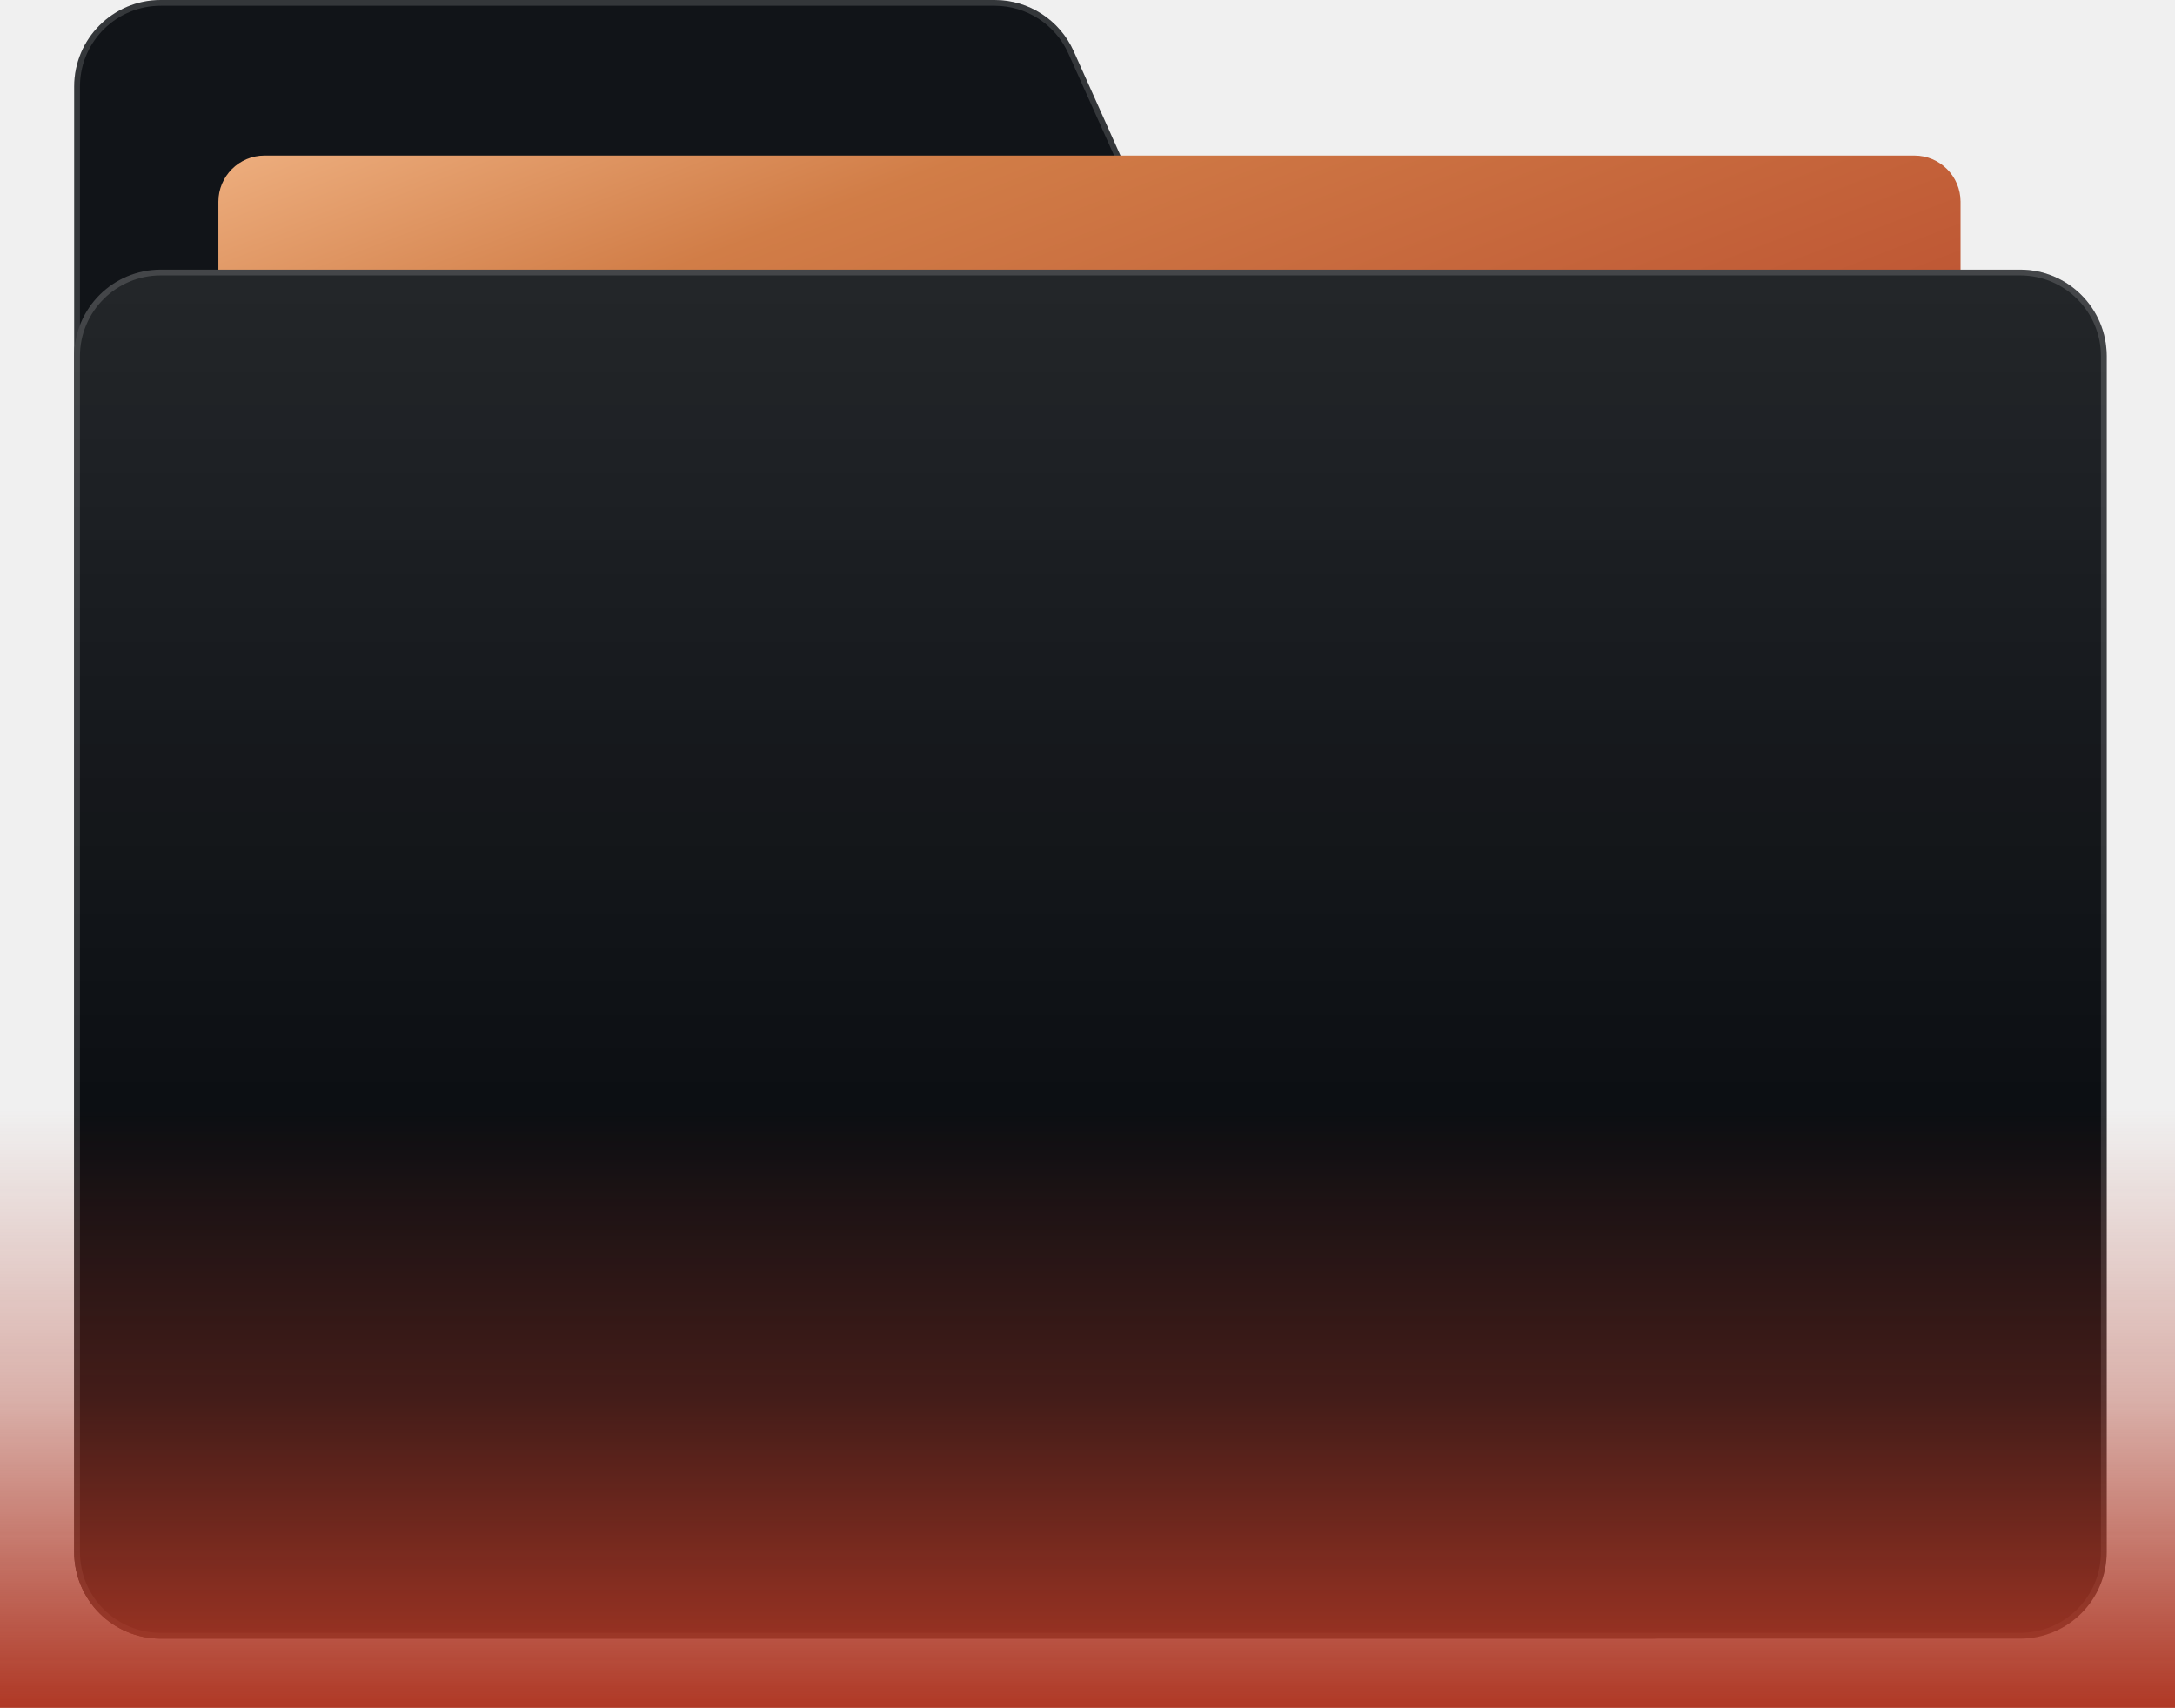
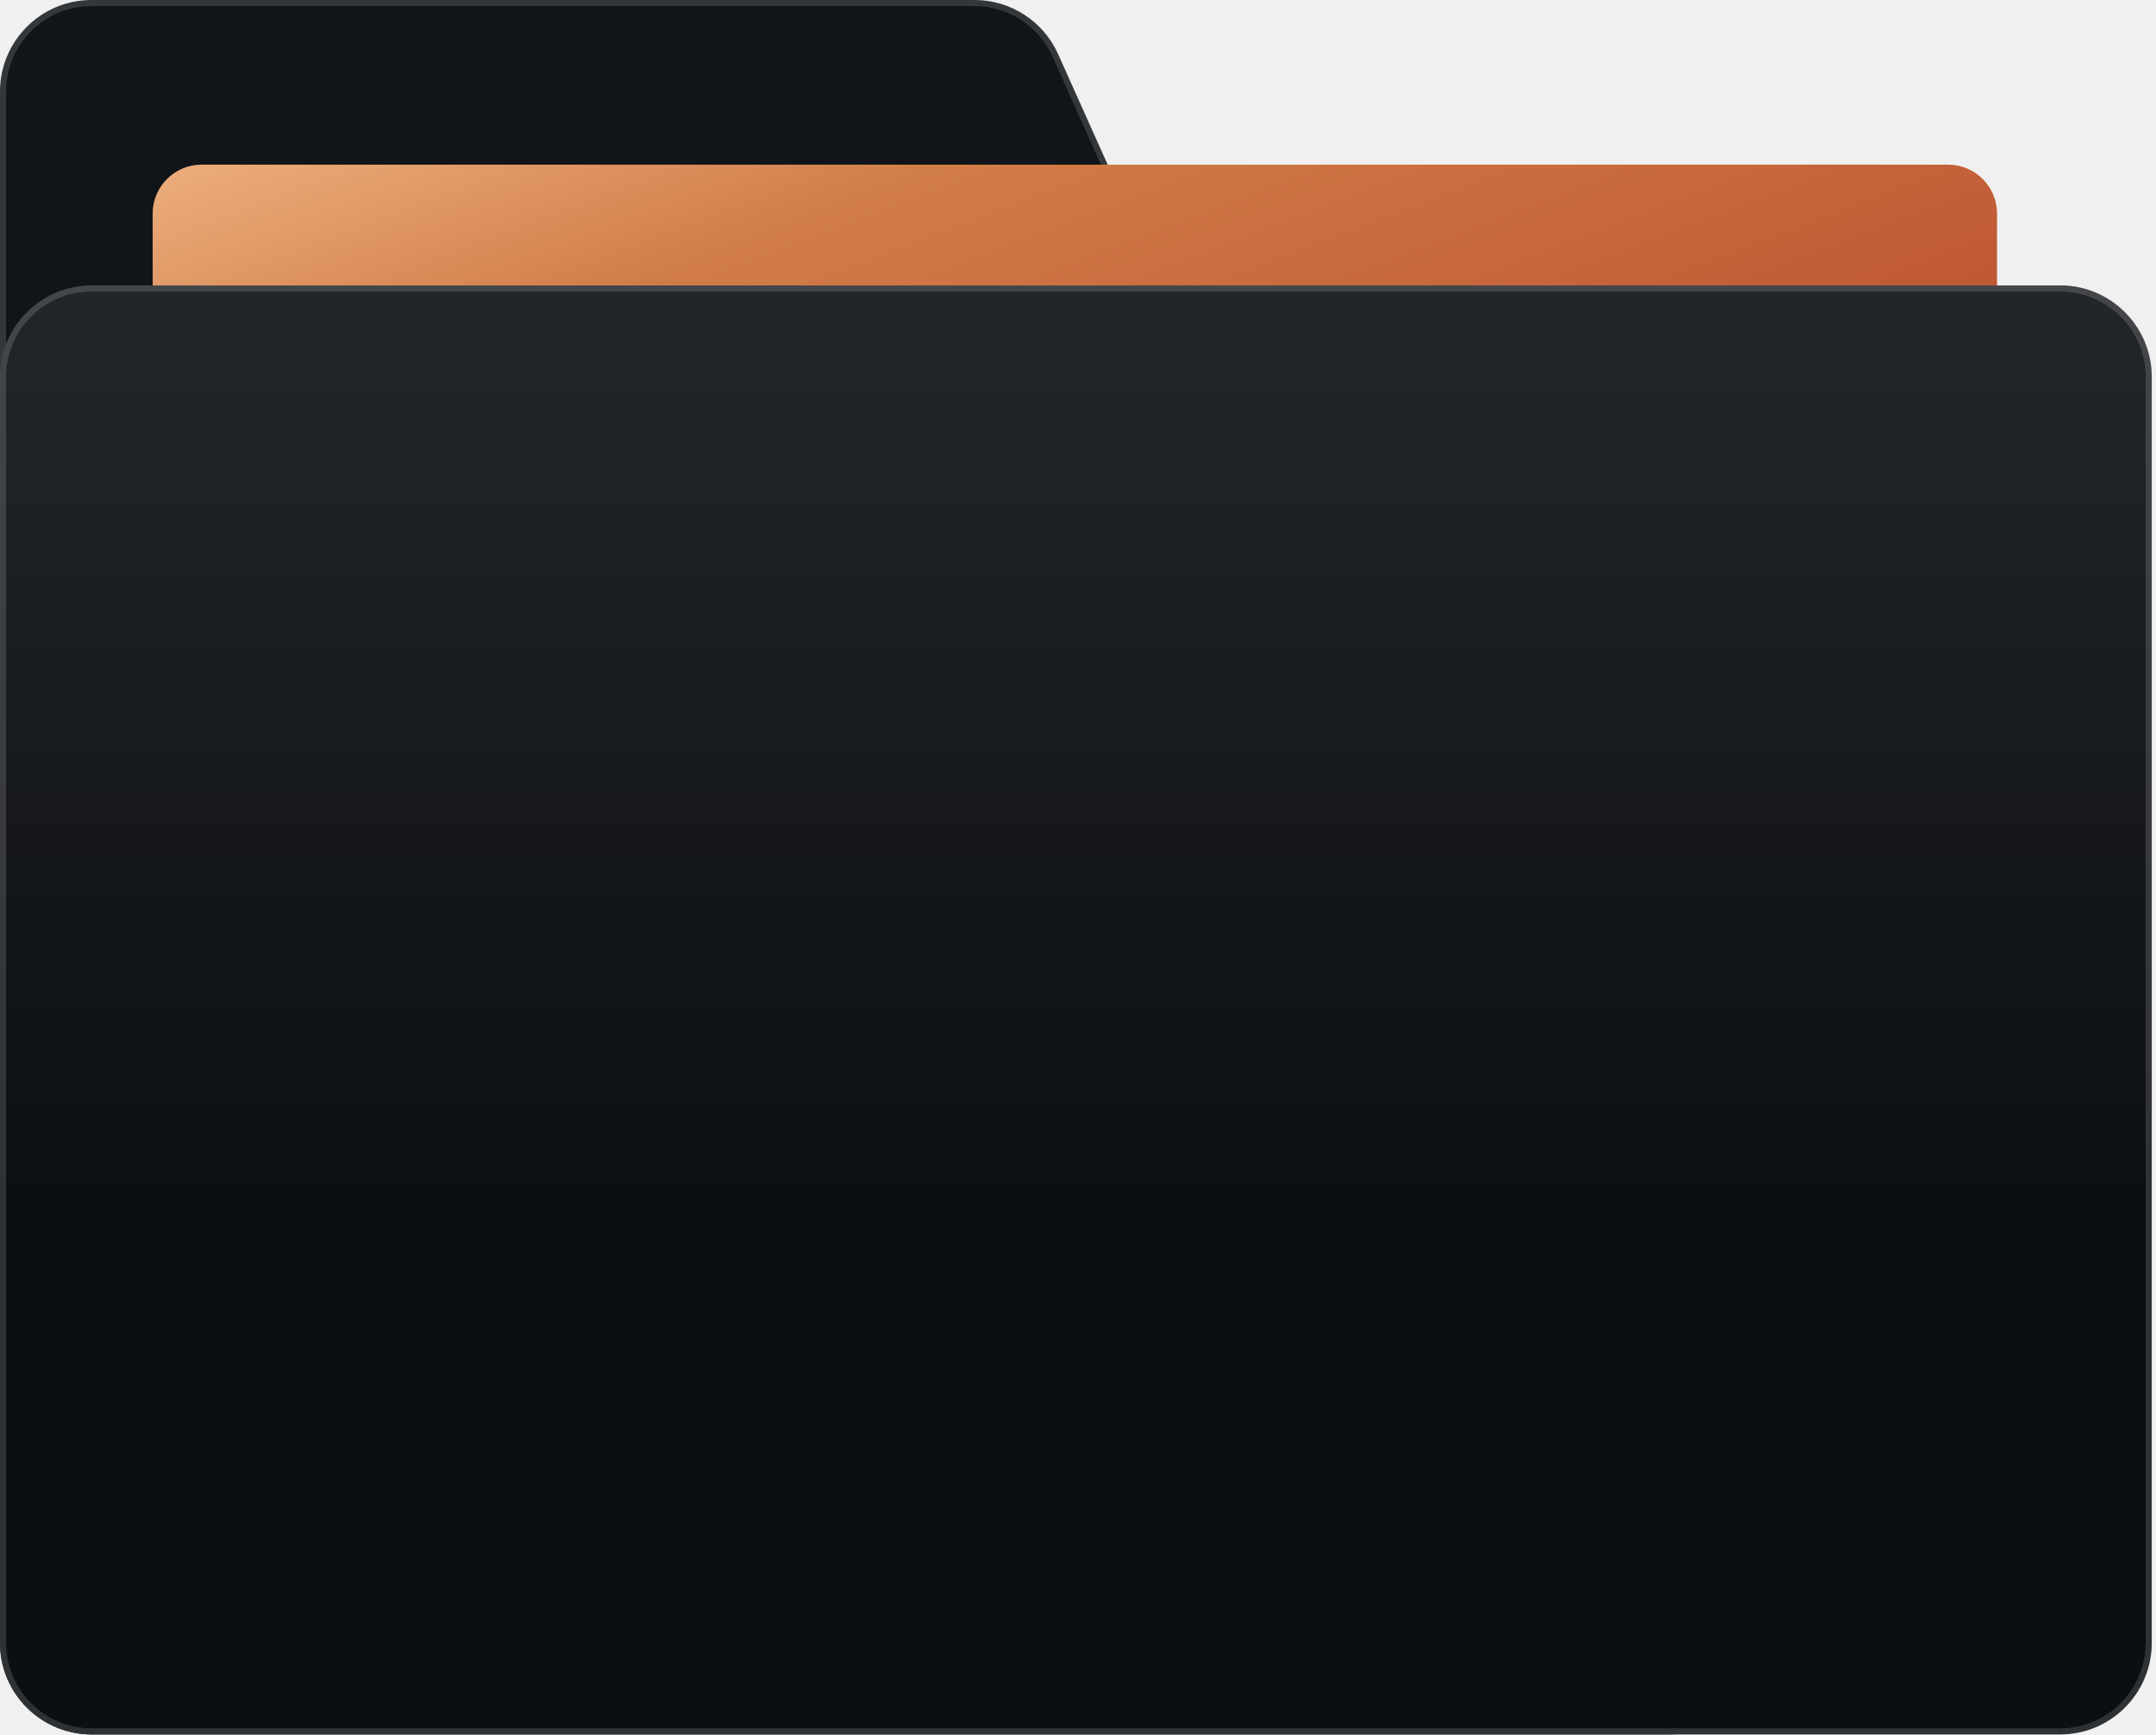
- <svg xmlns="http://www.w3.org/2000/svg" width="377" height="296" viewBox="0 0 377 296" fill="none">
-   <path d="M12.859 15C12.859 6.716 19.575 0 27.859 0H172.414C178.324 0 183.683 3.471 186.101 8.864L299.967 262.864C304.415 272.788 297.155 284 286.279 284H27.859C19.575 284 12.859 277.284 12.859 269V15Z" fill="#111418" />
-   <path d="M27.859 0.5H172.413C178.126 0.5 183.307 3.855 185.645 9.068L299.511 263.068C303.811 272.662 296.792 283.5 286.279 283.5H27.859C19.851 283.5 13.359 277.008 13.359 269V15L13.364 14.626C13.563 6.791 19.976 0.5 27.859 0.5Z" stroke="white" stroke-opacity="0.15" />
-   <rect x="37.855" y="26.962" width="301.975" height="143.797" rx="8" fill="url(#paint0_linear_208_1254)" />
-   <rect x="12.859" y="46.734" width="352.304" height="237.266" rx="15" fill="#0B0E12" />
-   <rect x="12.859" y="46.734" width="352.304" height="237.266" rx="15" fill="url(#paint1_linear_208_1254)" fill-opacity="0.1" />
-   <rect x="13.359" y="47.234" width="351.304" height="236.266" rx="14.5" stroke="white" stroke-opacity="0.15" />
-   <rect y="190" width="377" height="106" fill="url(#paint2_linear_208_1254)" />
+ <svg xmlns="http://www.w3.org/2000/svg" width="353" height="284" viewBox="0 0 353 284" fill="none">
+   <path d="M0 15C0 6.716 6.716 0 15 0H159.554C165.465 0 170.824 3.471 173.242 8.864L287.107 262.864C291.556 272.788 284.295 284 273.42 284H15C6.716 284 0 277.284 0 269V15Z" fill="#111418" />
+   <path d="M15 0.5H159.554C165.267 0.5 170.448 3.855 172.785 9.068L286.651 263.068C290.952 272.662 283.933 283.5 273.42 283.5H15C6.992 283.5 0.5 277.008 0.5 269V15L0.505 14.626C0.703 6.791 7.117 0.5 15 0.5Z" stroke="white" stroke-opacity="0.15" />
+   <rect x="24.996" y="26.962" width="301.975" height="143.797" rx="8" fill="url(#paint0_linear_208_1254)" />
+   <rect y="46.734" width="352.304" height="237.266" rx="15" fill="#0B0E12" />
+   <rect y="46.734" width="352.304" height="237.266" rx="15" fill="url(#paint1_linear_208_1254)" fill-opacity="0.1" />
+   <rect x="0.5" y="47.234" width="351.304" height="236.266" rx="14.5" stroke="white" stroke-opacity="0.15" />
  <defs>
-     <linearGradient id="paint0_linear_208_1254" x1="16.286" y1="3.595" x2="96.943" y2="213.979" gradientUnits="userSpaceOnUse">
+     <linearGradient id="paint0_linear_208_1254" x1="3.426" y1="3.595" x2="84.083" y2="213.979" gradientUnits="userSpaceOnUse">
      <stop stop-color="#FFCDA1" />
      <stop offset="0.338" stop-color="#D17D47" />
      <stop offset="1" stop-color="#AF3825" />
    </linearGradient>
-     <linearGradient id="paint1_linear_208_1254" x1="189.011" y1="46.734" x2="189.011" y2="284" gradientUnits="userSpaceOnUse">
+     <linearGradient id="paint1_linear_208_1254" x1="176.152" y1="46.734" x2="176.152" y2="284" gradientUnits="userSpaceOnUse">
      <stop stop-color="white" />
      <stop offset="0.631" stop-color="white" stop-opacity="0" />
    </linearGradient>
-     <linearGradient id="paint2_linear_208_1254" x1="188.5" y1="190" x2="188.5" y2="296" gradientUnits="userSpaceOnUse">
-       <stop offset="0.022" stop-color="#AF3825" stop-opacity="0" />
-       <stop offset="0.497" stop-color="#AF3825" stop-opacity="0.35" />
-       <stop offset="1" stop-color="#AF3825" />
-     </linearGradient>
  </defs>
</svg>
